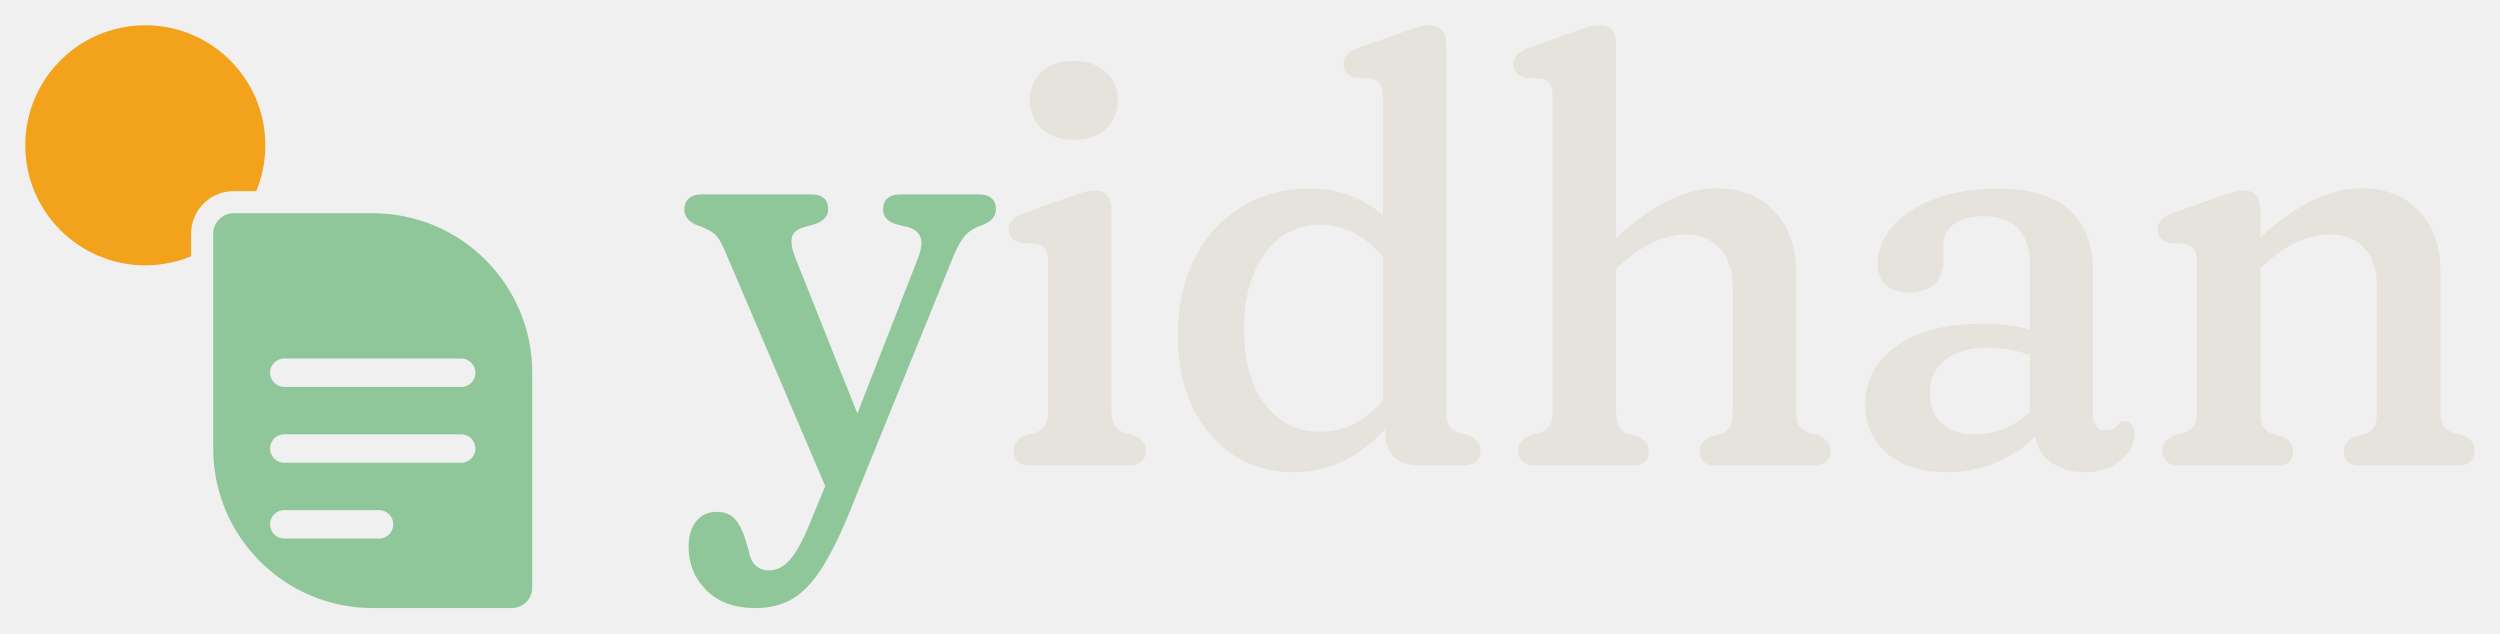
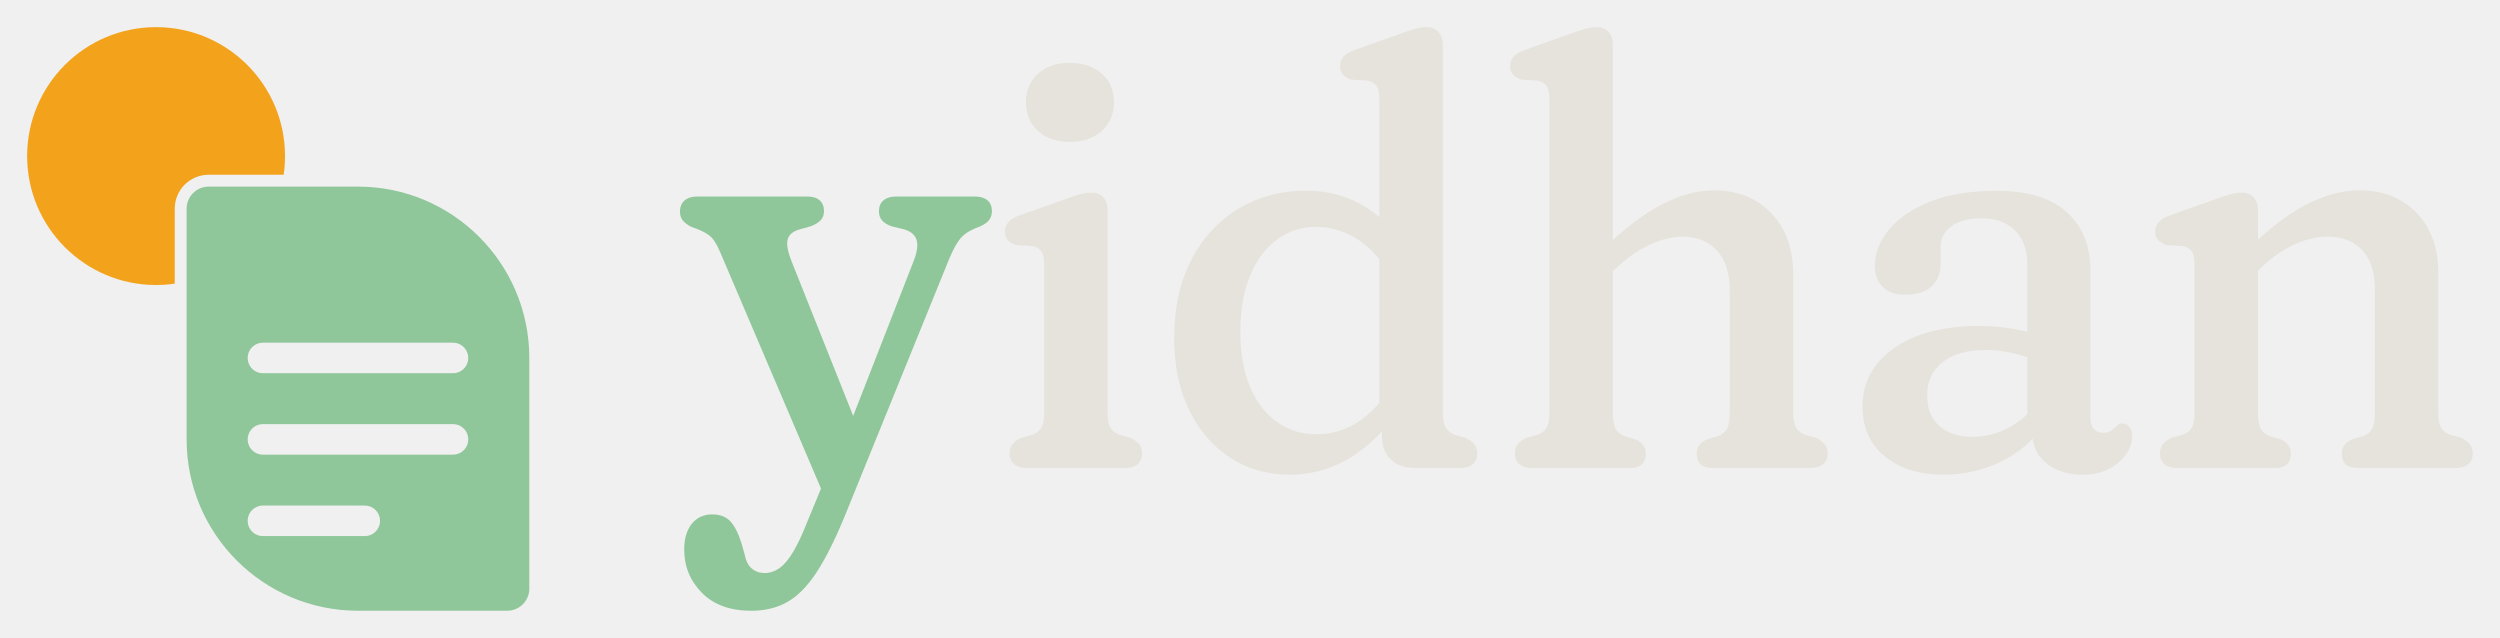
- <svg xmlns="http://www.w3.org/2000/svg" viewBox="18 14 395.73 100.26" role="img" aria-label="Yidhan">
+ <svg xmlns="http://www.w3.org/2000/svg" viewBox="24.25 20.25 368.41 94.01" role="img" aria-label="Yidhan">
  <defs>
    <mask id="lockup-on-dark-sun" maskUnits="userSpaceOnUse" x="-10" y="-10" width="140" height="140">
      <rect x="-10" y="-10" width="140" height="140" fill="#fff" />
-       <path d="M55 47.75H77A25.25 25.25 0 0 1 102.25 73V107A3.25 3.25 0 0 1 99 110.25H77A25.25 25.25 0 0 1 51.75 85V51A3.25 3.25 0 0 1 55 47.75Z" fill="#000" stroke="#000" stroke-width="7" stroke-linejoin="round" />
+       <path d="M55 47.75H77A25.25 25.25 0 0 1 102.25 73V107A3.25 3.25 0 0 1 99 110.25H77A25.25 25.25 0 0 1 51.75 85V51A3.25 3.25 0 0 1 55 47.75Z" fill="#000" stroke="#000" stroke-width="3.5" stroke-linejoin="round" />
    </mask>
    <mask id="lockup-on-dark-leaf" maskUnits="userSpaceOnUse" x="-10" y="-10" width="140" height="140">
      <rect x="-10" y="-10" width="140" height="140" fill="#fff" />
      <g stroke="#000" stroke-width="4.5" stroke-linecap="round">
        <path d="M63 73H91" />
        <path d="M63 85H91" />
        <path d="M63 97H78" />
      </g>
    </mask>
  </defs>
  <g mask="url(#lockup-on-dark-sun)">
-     <circle cx="41" cy="37" r="19" fill="#F2A21B" />
+     <circle cx="47.25" cy="43.25" r="19" fill="#F2A21B" />
  </g>
  <path d="M55 47.75H77A25.25 25.25 0 0 1 102.25 73V107A3.25 3.25 0 0 1 99 110.25H77A25.25 25.25 0 0 1 51.75 85V51A3.25 3.25 0 0 1 55 47.75Z" fill="#8FC79A" mask="url(#lockup-on-dark-leaf)" />
-   <g transform="translate(126.22 87.68) scale(0.04721)">
+   <g transform="translate(124.35 89.21) scale(0.04401)">
    <path fill="#8FC79A" d="M613.2 -97.1 495 116.8 136.3 -724.1Q119.2 -764.8 99.5 -779.4Q79.9 -793.9 41.2 -806.9Q20.6 -817.2 11.5 -829.2Q2.3 -841.1 2.3 -857.9Q2.3 -882.3 17.7 -895.6Q33.1 -908.9 58.8 -908.9H429.2Q455.7 -908.9 470.1 -896.2Q484.6 -883.6 484.6 -859.9Q484.6 -841.1 473.1 -829.1Q461.5 -817 438.5 -808.7L403 -798.8Q368.2 -788.7 362.6 -763.8Q357.1 -738.9 376.4 -691ZM429.1 179.1 496.7 15.6 540.2 -66.2 785.3 -694.2Q802.4 -738.2 794.6 -763.5Q786.8 -788.9 752.9 -799L712.4 -808.7Q689.9 -816.5 679.3 -828.5Q668.6 -840.6 668.6 -859.9Q668.6 -883.3 683.9 -896.1Q699.2 -908.9 726 -908.9H990.2Q1017 -908.9 1032 -896.2Q1046.9 -883.6 1046.9 -859.9Q1046.9 -844.8 1039.1 -832.5Q1031.4 -820.1 1008.2 -809Q967 -795.1 946.4 -773.9Q925.9 -752.8 904.7 -702.2L553.1 163.7Q504.3 281.9 458.9 350.7Q413.6 419.6 361.7 448.9Q309.8 478.2 241.2 478.2Q135.3 478.2 75.9 418.2Q16.5 358.2 16.5 272.5Q16.5 219.3 41.7 187.4Q66.9 155.5 110.2 155.5Q149.8 155.5 171.2 178.9Q192.6 202.4 207.5 249.7L217.8 285.3Q224.6 321.3 242.5 336.5Q260.4 351.8 285.5 351.8Q311.9 351.8 334.9 335.8Q357.9 319.8 380.8 281.9Q403.7 244 429.1 179.1Z" />
    <path fill="#E6E3DC" d="M1434.3 -862.4V-184.9Q1434.3 -149.6 1444.7 -133.6Q1455.1 -117.7 1476.3 -110.3L1510.5 -101Q1529.2 -92.3 1539.5 -79.9Q1549.7 -67.6 1549.7 -48.7Q1549.7 -25.6 1535 -12.8Q1520.3 0 1493.1 0H1162.6Q1135.8 0 1120.9 -12.8Q1106.1 -25.6 1106.1 -48.7Q1106.1 -67.6 1116.2 -79.9Q1126.3 -92.3 1145.3 -101L1180 -110.3Q1201.5 -117.7 1211.7 -133.6Q1222 -149.6 1222 -184.9V-680.2Q1222 -712 1212.5 -725.2Q1203.1 -738.4 1183.6 -743L1128.2 -746.2Q1109.4 -752.7 1099.8 -763.7Q1090.3 -774.6 1090.3 -791.4Q1090.3 -809.9 1102.3 -823.3Q1114.4 -836.8 1141.7 -846.5L1285.9 -897.6Q1318.3 -909.6 1339.8 -915.8Q1361.3 -921.9 1379.9 -921.9Q1405.7 -921.9 1420 -905.7Q1434.3 -889.5 1434.3 -862.4ZM1307.5 -1091.8Q1241.6 -1091.8 1201.1 -1128.7Q1160.7 -1165.5 1160.7 -1224.6Q1160.7 -1283.5 1201.1 -1320Q1241.6 -1356.4 1307.5 -1356.4Q1374.3 -1356.4 1414.9 -1320.1Q1455.5 -1283.8 1455.5 -1224.9Q1455.5 -1165.5 1414.9 -1128.7Q1374.3 -1091.8 1307.5 -1091.8Z M2352.8 -175.8 2344.2 -186.4V-1234.3Q2344.2 -1266.1 2334.7 -1279.3Q2325.2 -1292.5 2305.7 -1297.1L2250.3 -1300.2Q2231.6 -1306.6 2222 -1317.6Q2212.4 -1328.7 2212.4 -1345.5Q2212.4 -1364 2224.5 -1377.4Q2236.5 -1390.9 2263.9 -1400.5L2408 -1451.7Q2440.5 -1463.7 2462 -1469.8Q2483.5 -1476 2502.1 -1476Q2527.9 -1476 2542.2 -1459.8Q2556.5 -1443.6 2556.5 -1416.4V-184.9Q2556.5 -149.6 2567.4 -133.5Q2578.3 -117.5 2598.5 -110.3L2632.6 -101Q2651.4 -91.8 2661.6 -79.7Q2671.9 -67.6 2671.9 -48.7Q2671.9 -25.9 2657.1 -12.9Q2642.4 0 2615.3 0H2462Q2412.4 0 2382.6 -28.3Q2352.8 -56.5 2352.8 -107.4ZM1657.2 -433.4Q1657.2 -588.9 1716 -699.7Q1774.7 -810.4 1874.8 -869.5Q1974.8 -928.6 2098.5 -928.6Q2212.8 -928.6 2303.2 -870.3Q2393.7 -812.1 2446.6 -711.4L2391.4 -624Q2344.6 -716.8 2277 -762Q2209.3 -807.2 2131.5 -807.2Q2060.4 -807.2 2003 -765.9Q1945.6 -724.7 1912.2 -646Q1878.8 -567.3 1878.8 -455.6Q1878.8 -346.2 1911.9 -269.7Q1945 -193.1 2002.5 -153Q2060 -112.9 2132.8 -112.9Q2215.3 -112.9 2281.6 -159.9Q2347.9 -206.9 2396.1 -292.6L2431.9 -226.9Q2361.1 -110.3 2261.6 -43.9Q2162.1 22.5 2044.3 22.5Q1931 22.5 1843.7 -34.8Q1756.4 -92 1706.8 -194.7Q1657.2 -297.4 1657.2 -433.4Z M3097 -632.6 3047.7 -688.7 3095.1 -734Q3200.5 -836.1 3291.1 -882.8Q3381.7 -929.5 3464.7 -929.5Q3582.8 -929.5 3656.3 -853.4Q3729.9 -777.4 3729.9 -647V-184.9Q3729.9 -149.4 3740.3 -133.4Q3750.7 -117.5 3771.9 -110.3L3806 -101Q3825 -91.6 3835.1 -79.6Q3845.2 -67.6 3845.2 -48.7Q3845.2 -25.6 3830.5 -12.8Q3815.8 0 3788.7 0H3459Q3406.7 0 3406.7 -48.7Q3406.7 -79.8 3440.8 -95.7L3476.4 -105.9Q3498.3 -113.5 3507.9 -130.4Q3517.5 -147.3 3517.5 -184.9V-593.5Q3517.5 -682 3474.4 -728.3Q3431.2 -774.5 3359.2 -774.5Q3310.1 -774.5 3253.8 -749.6Q3197.5 -724.8 3136.5 -668.7ZM3126.1 -1416.4V-184.9Q3126.1 -147.3 3135.7 -130.4Q3145.3 -113.5 3167.2 -105.9L3202.2 -95.7Q3236.3 -79.8 3236.3 -48.7Q3236.3 0 3184 0H2854.3Q2827.7 0 2812.8 -12.8Q2797.8 -25.6 2797.8 -48.7Q2797.8 -67.6 2807.9 -79.8Q2818 -92.1 2837 -101L2871.7 -110.3Q2893.2 -117.5 2903.4 -133.4Q2913.7 -149.4 2913.7 -184.9V-1234.3Q2913.7 -1266.1 2904.2 -1279.3Q2894.8 -1292.5 2875.3 -1297.1L2819.9 -1300.2Q2801.1 -1306.6 2791.5 -1317.6Q2782 -1328.7 2782 -1345.5Q2782 -1364 2794 -1377.4Q2806.1 -1390.9 2833.4 -1400.5L2977.6 -1451.7Q3010 -1463.7 3031.5 -1469.8Q3053 -1476 3071.6 -1476Q3097.5 -1476 3111.8 -1459.8Q3126.1 -1443.6 3126.1 -1416.4Z M4530.4 -119.7V-151L4513.8 -165.8V-679.6Q4513.8 -755.1 4472.7 -795.5Q4431.7 -835.9 4359.8 -835.9Q4294.5 -835.9 4259 -809.1Q4223.6 -782.3 4223.6 -741.7V-685.9Q4223.6 -634.8 4192.9 -607.5Q4162.3 -580.1 4105.9 -580.1Q4054.6 -580.1 4029 -606.6Q4003.3 -633.1 4003.3 -676.7Q4003.3 -740.3 4050.4 -797.8Q4097.5 -855.3 4188.6 -891.7Q4279.7 -928.1 4411.3 -928.1Q4566.8 -928.1 4645.9 -856.7Q4725 -785.3 4725 -662.1V-167.8Q4725 -145.7 4735.6 -131.8Q4746.2 -117.9 4768.1 -117.9Q4782.3 -117.9 4791.2 -122.6Q4800 -127.3 4806.6 -134.8Q4812.2 -140.3 4818 -144.7Q4823.8 -149 4831.8 -149Q4847 -149 4855.9 -137.6Q4864.9 -126.3 4864.9 -107.7Q4864.9 -76 4844.5 -46.1Q4824.2 -16.1 4787.1 3.2Q4750.1 22.5 4699.6 22.5Q4625.3 22.5 4577.8 -15.6Q4530.4 -53.7 4530.4 -119.7ZM3962 -205.2Q3962 -327 4067.6 -401.2Q4173.2 -475.4 4352.9 -475.4Q4407.8 -475.4 4461.3 -466.7Q4514.8 -457.9 4553.4 -443L4534 -363.3Q4497.1 -377.7 4457.1 -386.3Q4417.2 -394.9 4371 -394.9Q4282.6 -394.9 4230.6 -354.7Q4178.5 -314.4 4178.5 -243.2Q4178.5 -174.2 4221.1 -139.1Q4263.6 -104 4328.6 -104Q4393.6 -104 4451.1 -134.7Q4508.5 -165.4 4549.1 -219.5L4572.4 -147.5Q4517.7 -66.9 4427.6 -22.2Q4337.4 22.5 4234.2 22.5Q4111 22.5 4036.5 -38.8Q3962 -100 3962 -205.2Z M5286.1 -862.4V-184.9Q5286.1 -147.3 5295.8 -130.4Q5305.4 -113.5 5327.3 -105.9L5362.3 -95.7Q5396.4 -79.8 5396.4 -48.7Q5396.4 0 5344 0H5014.4Q4987.8 0 4972.8 -12.8Q4957.9 -25.6 4957.9 -48.7Q4957.9 -67.6 4968 -79.8Q4978.1 -92.1 4997.1 -101L5031.8 -110.3Q5053.3 -117.5 5063.5 -133.4Q5073.8 -149.4 5073.8 -184.9V-680.2Q5073.8 -712 5064.3 -725.2Q5054.8 -738.4 5035.4 -743L4980 -746.2Q4961.2 -752.7 4951.6 -763.7Q4942 -774.6 4942 -791.4Q4942 -809.9 4954.1 -823.3Q4966.2 -836.8 4993.5 -846.5L5137.7 -897.6Q5170.1 -909.6 5191.6 -915.8Q5213.1 -921.9 5231.7 -921.9Q5257.5 -921.9 5271.8 -905.7Q5286.1 -889.5 5286.1 -862.4ZM5257.1 -633.6 5207.7 -689.7 5255 -735.1Q5358.2 -835.5 5449.1 -882.5Q5539.9 -929.5 5624.8 -929.5Q5744.9 -929.5 5817.5 -854Q5890 -778.5 5890 -651.7V-184.9Q5890 -149.4 5900.2 -133.3Q5910.5 -117.3 5932 -110.3L5966.1 -101Q5985.1 -91.6 5995.2 -79.6Q6005.3 -67.6 6005.3 -48.7Q6005.3 -25.6 5990.6 -12.8Q5975.9 0 5948.7 0H5619.1Q5566.8 0 5566.8 -48.7Q5566.8 -79.8 5600.9 -95.7L5636.5 -105.9Q5658.4 -113.5 5668 -130.4Q5677.6 -147.3 5677.6 -184.9V-598.2Q5677.6 -683.9 5635.1 -729.2Q5592.6 -774.5 5519.3 -774.5Q5467.3 -774.5 5410.9 -749.8Q5354.5 -725 5295.8 -669.7Z" />
  </g>
</svg>
